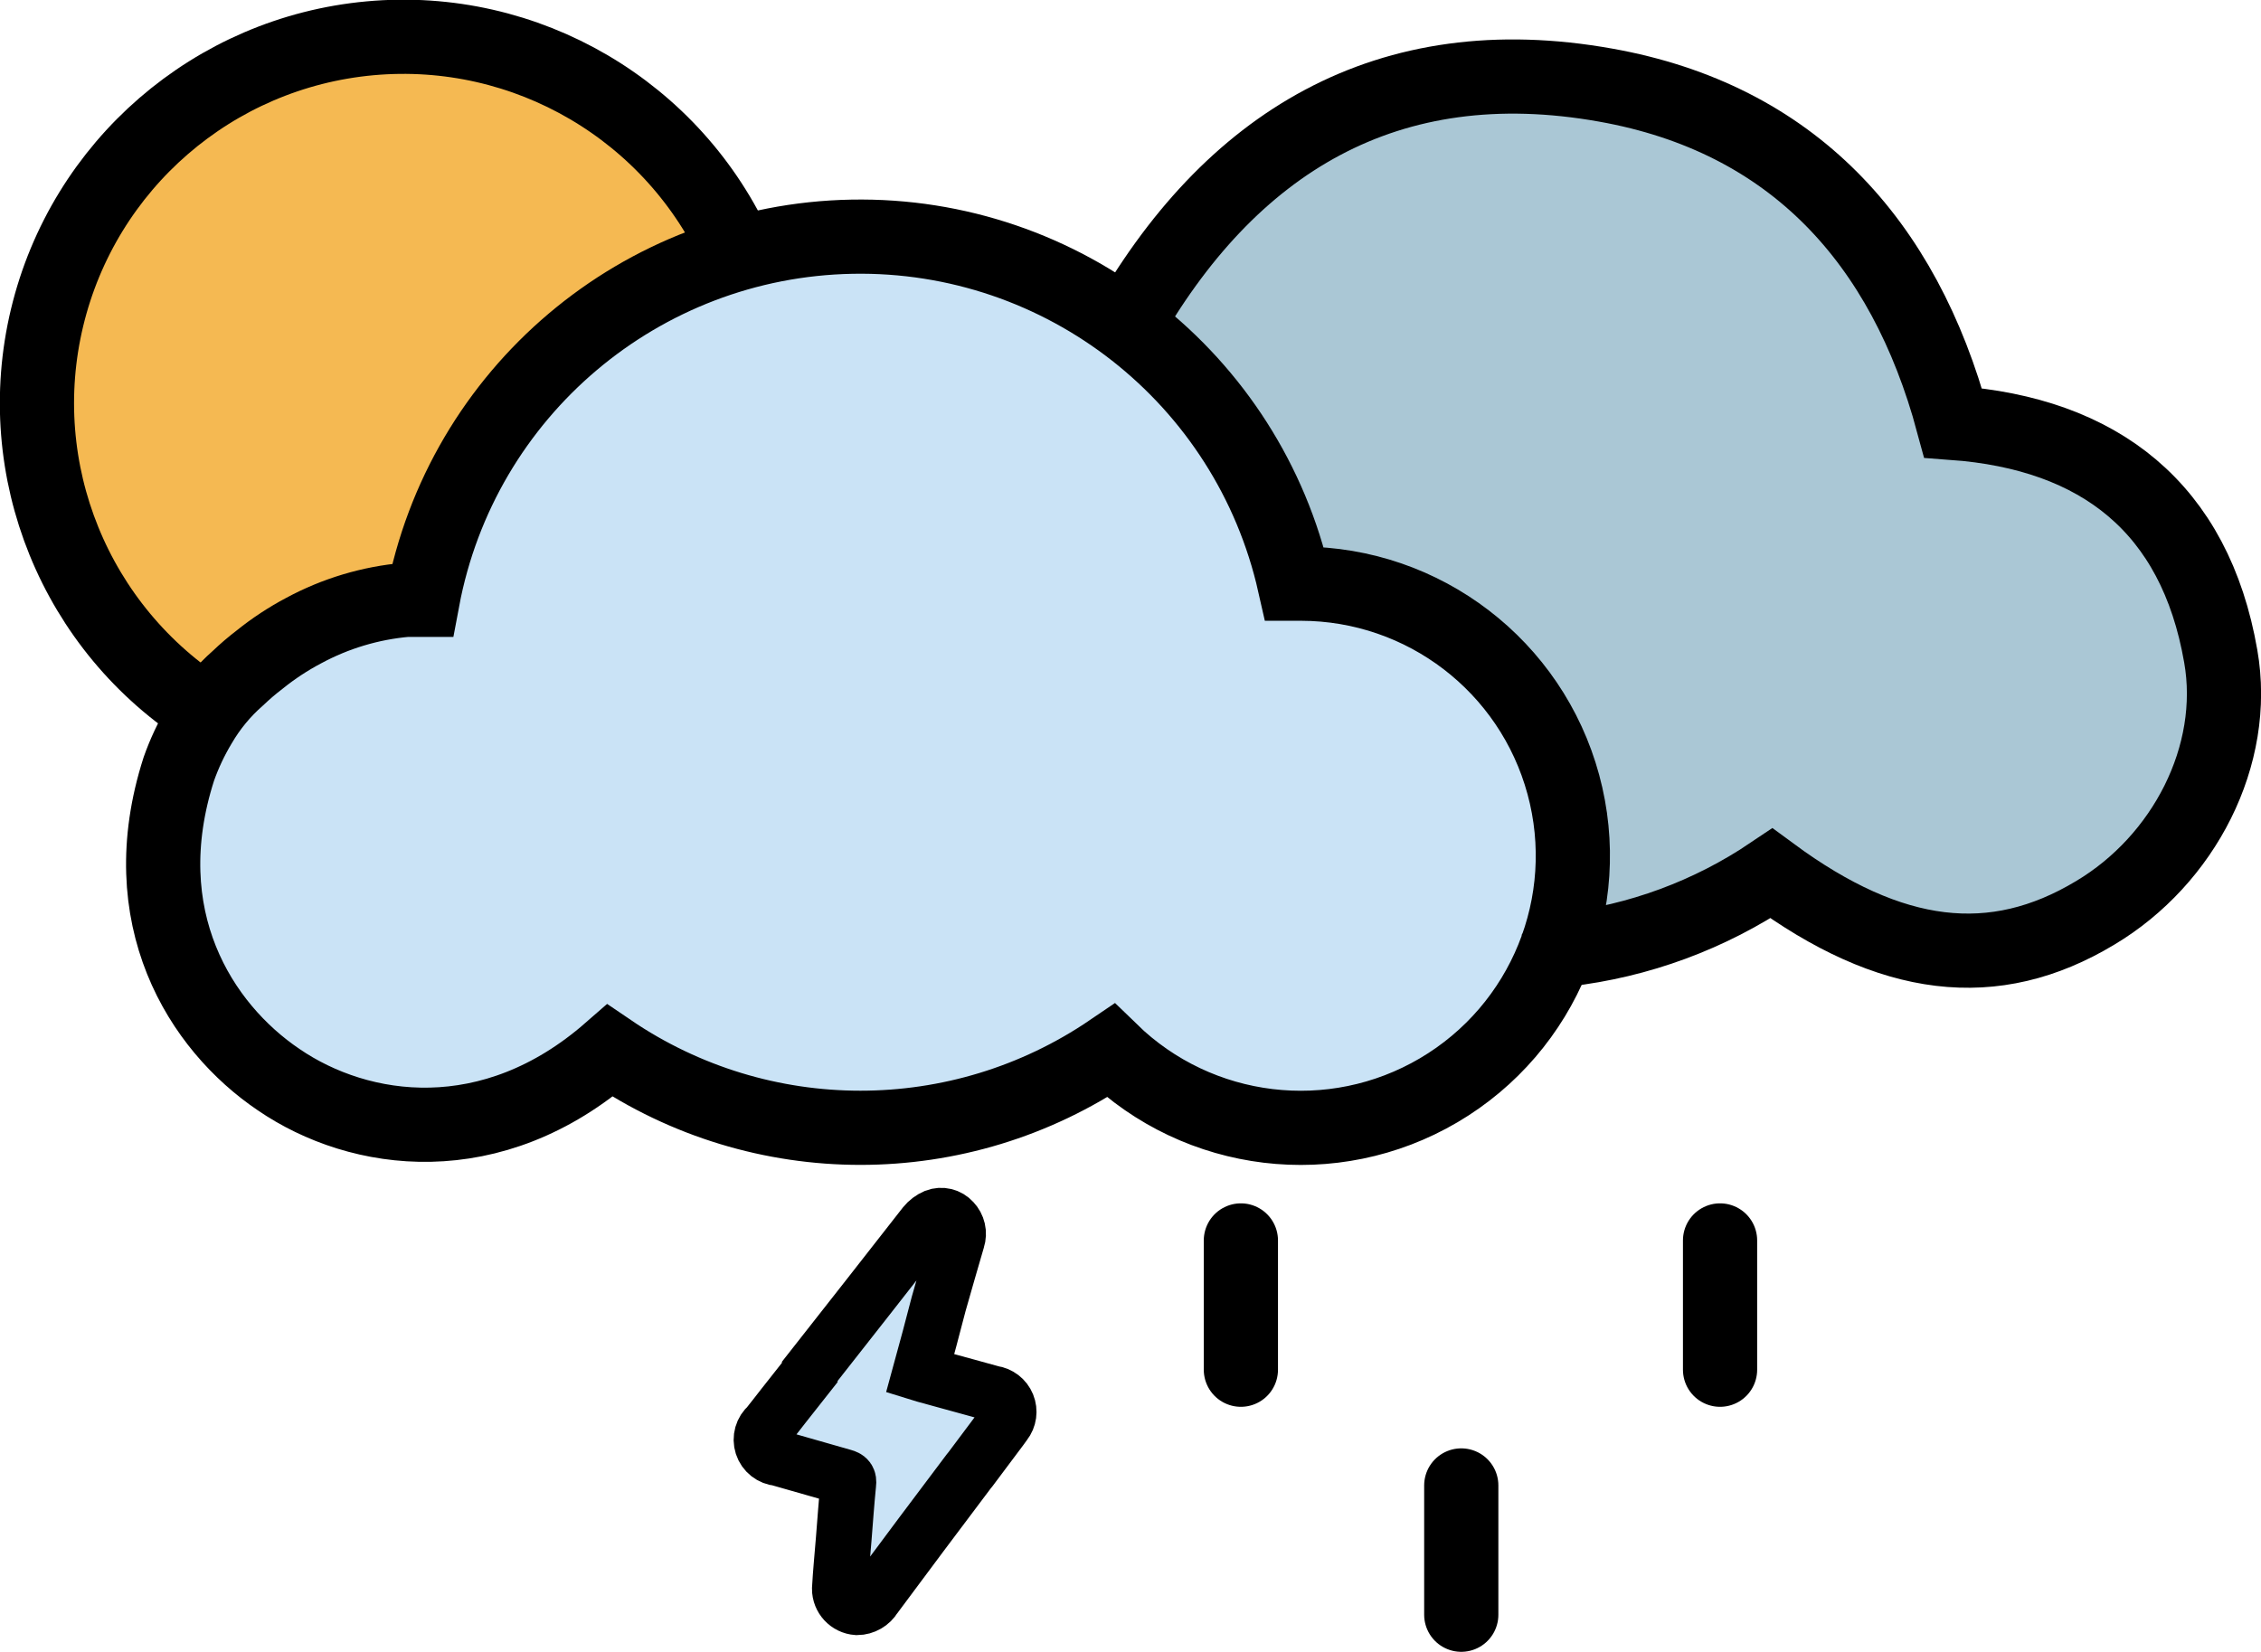
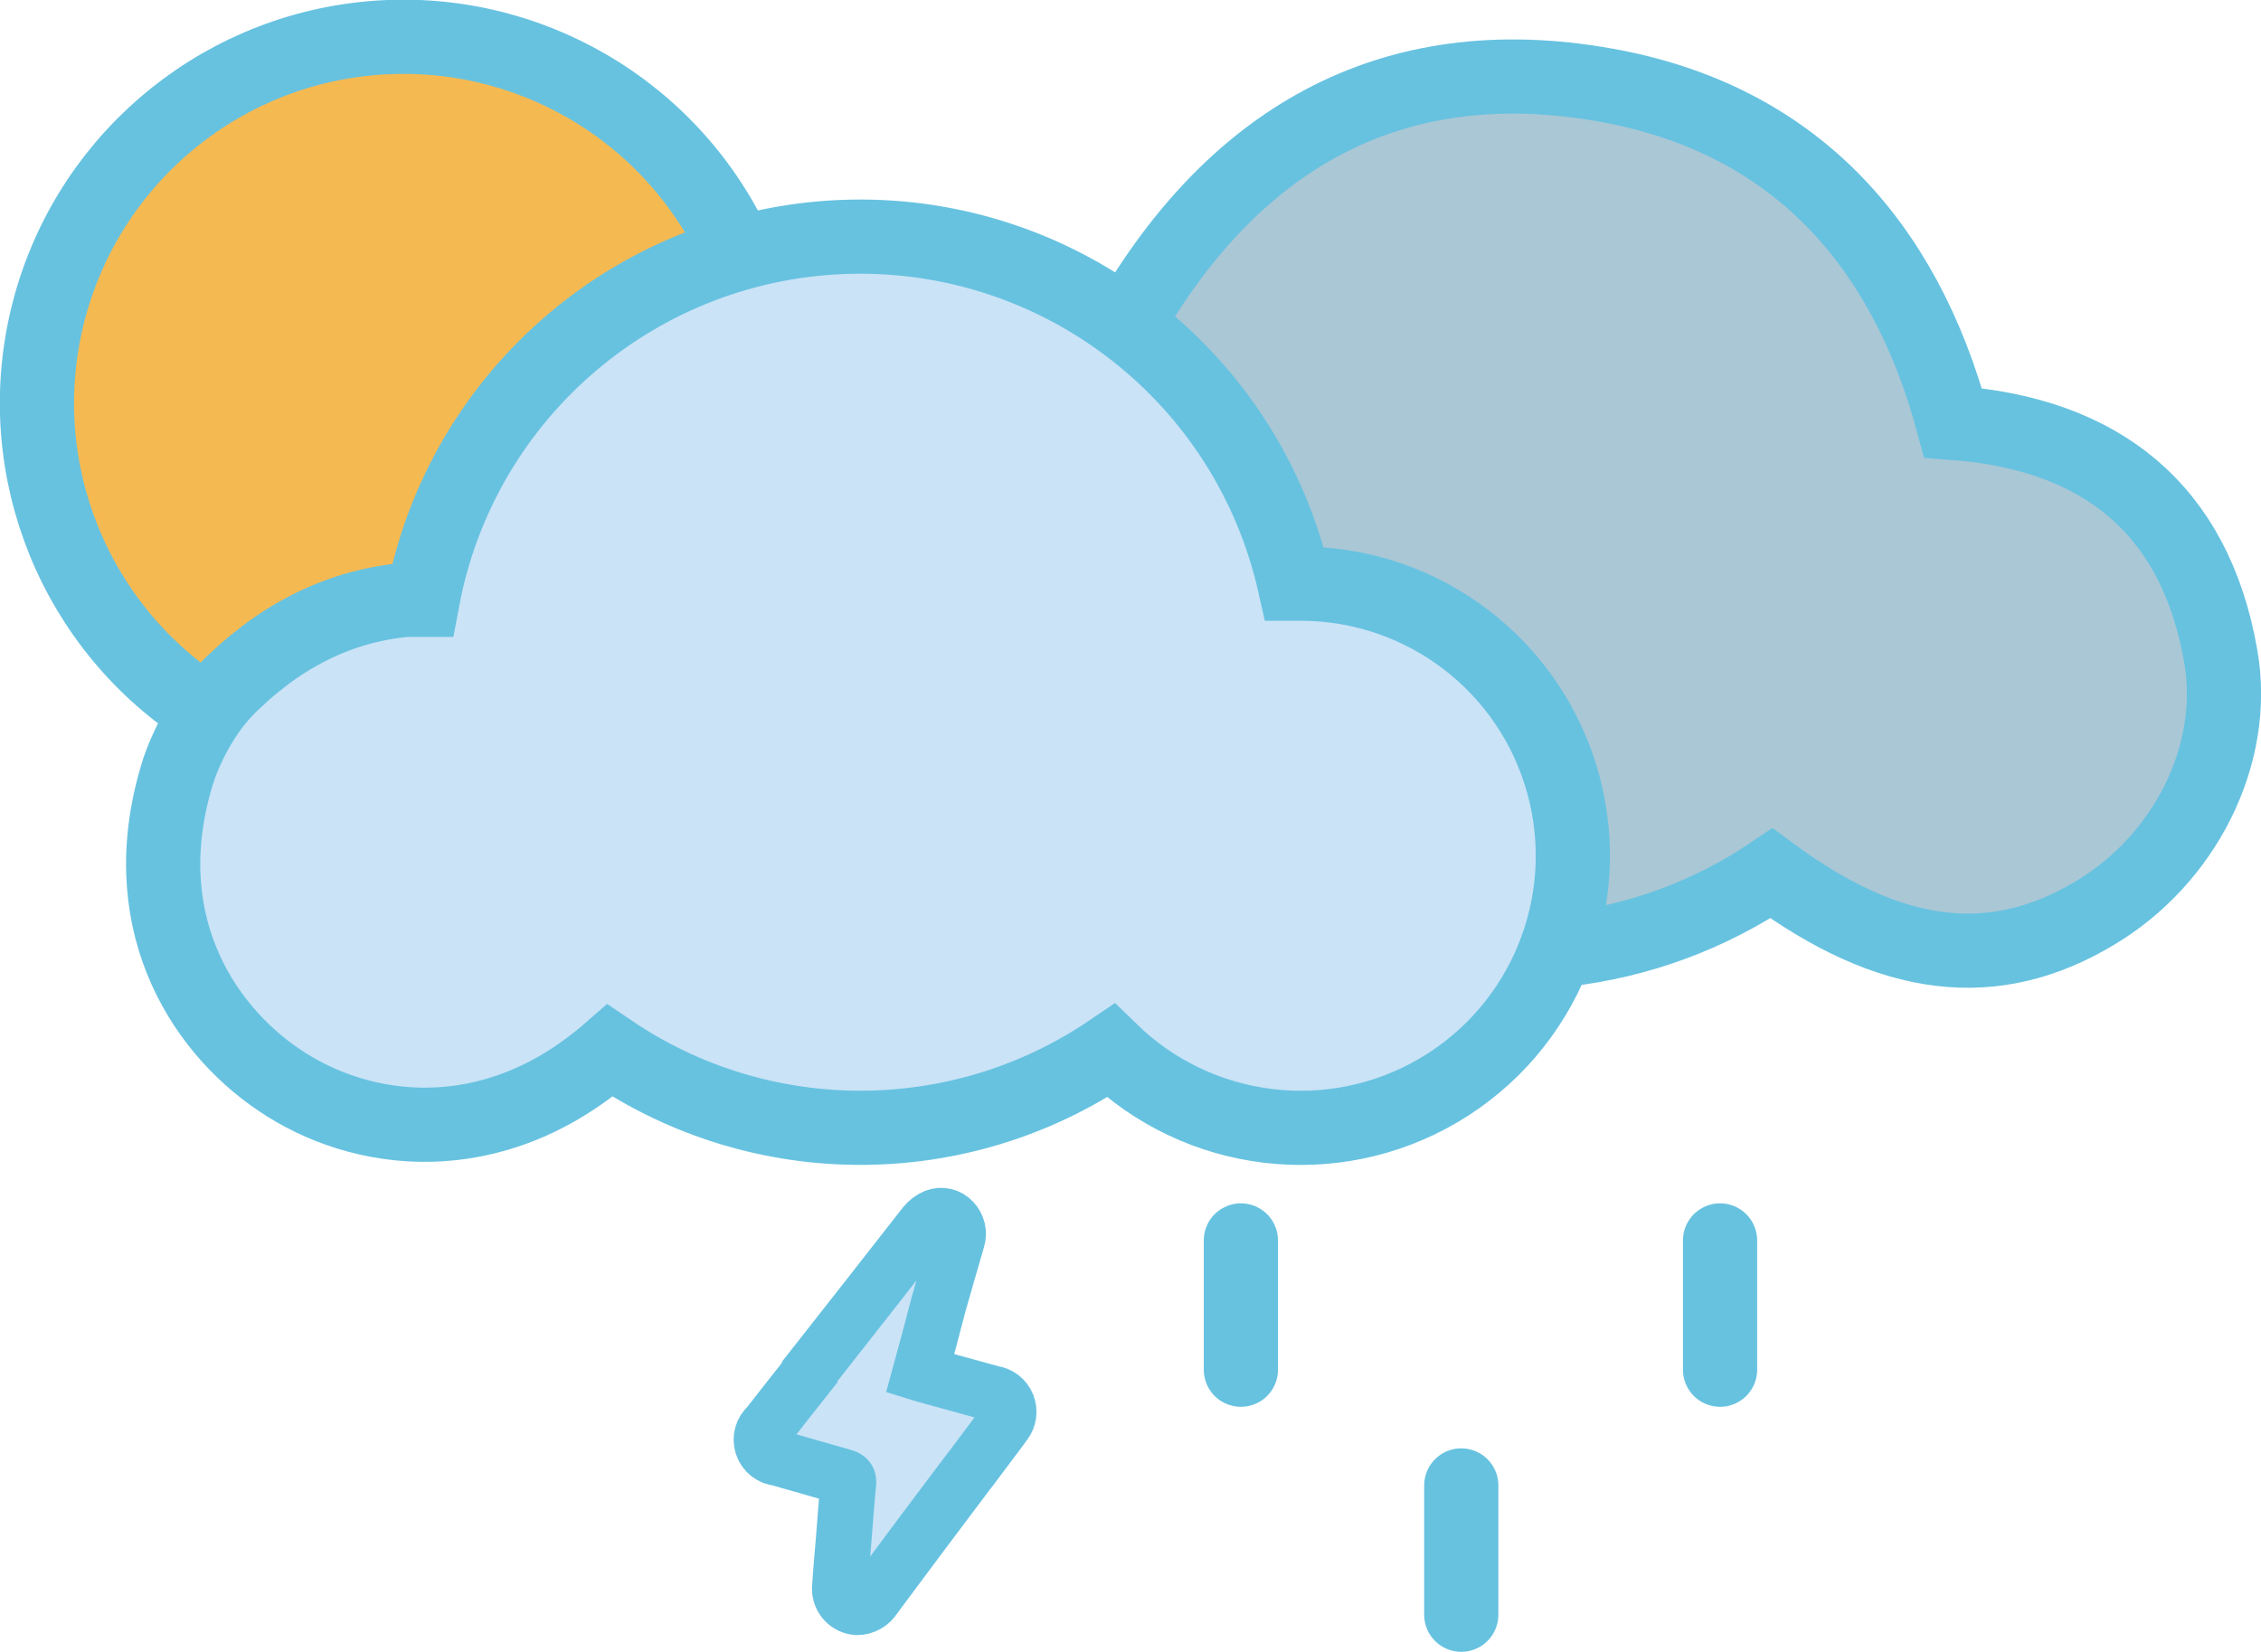
<svg xmlns="http://www.w3.org/2000/svg" viewBox="0 0 121.88 89.06">
  <defs>
-     <style>.cls-1{fill:#cae3f6;}.cls-2{fill:#f5b952;}.cls-3{fill:#aac7d5;}.cls-4,.cls-5,.cls-6{fill:none;stroke:#000;stroke-miterlimit:10;}.cls-4,.cls-5{stroke-width:4px;}.cls-5{stroke-linecap:round;}.cls-6{stroke-width:3px;}</style>
+     <style>.cls-1{fill:#cae3f6;}.cls-2{fill:#f5b952;}.cls-3{fill:#aac7d5;}.cls-4,.cls-5,.cls-6{fill:none;stroke:#67c2e0;stroke-miterlimit:10;}.cls-4,.cls-5{stroke-width:4px;}.cls-5{stroke-linecap:round;}.cls-6{stroke-width:3px;}</style>
  </defs>
  <g id="Layer_2" data-name="Layer 2">
    <g id="Layer_1-2" data-name="Layer 1">
      <path class="cls-1" d="M53.5,75.13l-3.64-1-.26-.08q.52-1.89,1-3.75c.33-1.16.66-2.31,1-3.47a1,1,0,0,0-.23-1,.86.86,0,0,0-.95-.23,1.51,1.51,0,0,0-.57.43Q46.75,70,43.65,73.94l0,.06-1.42,1.8h0c-.26.33-.54.7-.83,1.06a1,1,0,0,0,.57,1.76l3.5,1c.22.06.29.14.26.37-.1,1-.17,2-.25,3s-.16,1.78-.21,2.67a1,1,0,0,0,.93,1,1.11,1.11,0,0,0,.94-.54q2.53-3.41,5.08-6.79l.09-.11,1.64-2.19.21-.29A1,1,0,0,0,53.5,75.13Z" />
      <path class="cls-2" d="M22.48,2.74a20.1,20.1,0,1,0,20.1,20.1A20.12,20.12,0,0,0,22.48,2.74Z" />
      <path class="cls-3" d="M83.16,52.08a1.32,1.32,0,0,1,.77-.46,24.92,24.92,0,0,0,11.14-4.1c6.44,4.75,12,5.4,17.45,2.13,4.78-2.86,7.7-8.5,6.76-13.85-1.38-8-6.52-12-14.43-12.58C102.21,13.38,96.18,6.81,86.14,5c-11.75-2.1-20.3,3.05-26,13.24" />
      <path class="cls-1" d="M69.71,31.89l-.35,0a24,24,0,0,0-47,.87l-.86,0A13.89,13.89,0,0,0,16,34.42,14.38,14.38,0,0,0,13.59,36c-.4.33-.79.67-1.17,1.05a10.11,10.11,0,0,0-2.06,2.5,13.24,13.24,0,0,0-1.13,2.39c-2.56,7.95,1.16,13.91,5.39,16.76s11.5,4,17.85-1.57a24,24,0,0,0,27,0A14.67,14.67,0,1,0,69.71,31.89Z" />
      <path class="cls-4" d="M39.79,13.71A19.75,19.75,0,1,0,11.21,38.44" />
      <path class="cls-4" d="M83.58,51.66a1.27,1.27,0,0,1,.78-.46,25,25,0,0,0,11.13-4.11c6.44,4.75,12,5.41,17.45,2.13,4.78-2.85,7.71-8.49,6.77-13.84-1.39-8-6.53-12-14.43-12.58C102.64,13,96.6,6.38,86.56,4.59c-11.74-2.1-20.29,3.05-26,13.23" />
      <path class="cls-4" d="M70.14,31.47l-.36,0a24,24,0,0,0-47,.87c-.29,0-.58,0-.87,0A14.27,14.27,0,0,0,16.37,34,14.8,14.8,0,0,0,14,35.56a14.06,14.06,0,0,0-1.17,1,10.07,10.07,0,0,0-2.06,2.5,13.13,13.13,0,0,0-1.13,2.4c-2.57,8,1.16,13.9,5.38,16.75,4.38,3,11.5,4,17.86-1.56a24,24,0,0,0,27,0A14.67,14.67,0,1,0,70.14,31.47Z" />
      <line class="cls-5" x1="92.72" y1="66.88" x2="92.72" y2="73.85" />
      <line class="cls-5" x1="66.89" y1="66.88" x2="66.89" y2="73.85" />
      <line class="cls-5" x1="78.77" y1="80.09" x2="78.77" y2="87.06" />
      <path class="cls-6" d="M53.5,75.13l-3.64-1-.26-.08q.52-1.89,1-3.75c.33-1.16.66-2.31,1-3.47a1,1,0,0,0-.23-1,.86.86,0,0,0-.95-.23,1.51,1.51,0,0,0-.57.43Q46.75,70,43.65,73.94l0,.06-1.42,1.8h0c-.26.33-.54.7-.83,1.06a1,1,0,0,0,.57,1.76l3.5,1c.22.06.29.14.26.37-.1,1-.17,2-.25,3s-.16,1.78-.21,2.67a1,1,0,0,0,.93,1,1.11,1.11,0,0,0,.94-.54q2.53-3.41,5.08-6.79l.09-.11,1.64-2.19.21-.29A1,1,0,0,0,53.5,75.13Z" />
    </g>
  </g>
</svg>
